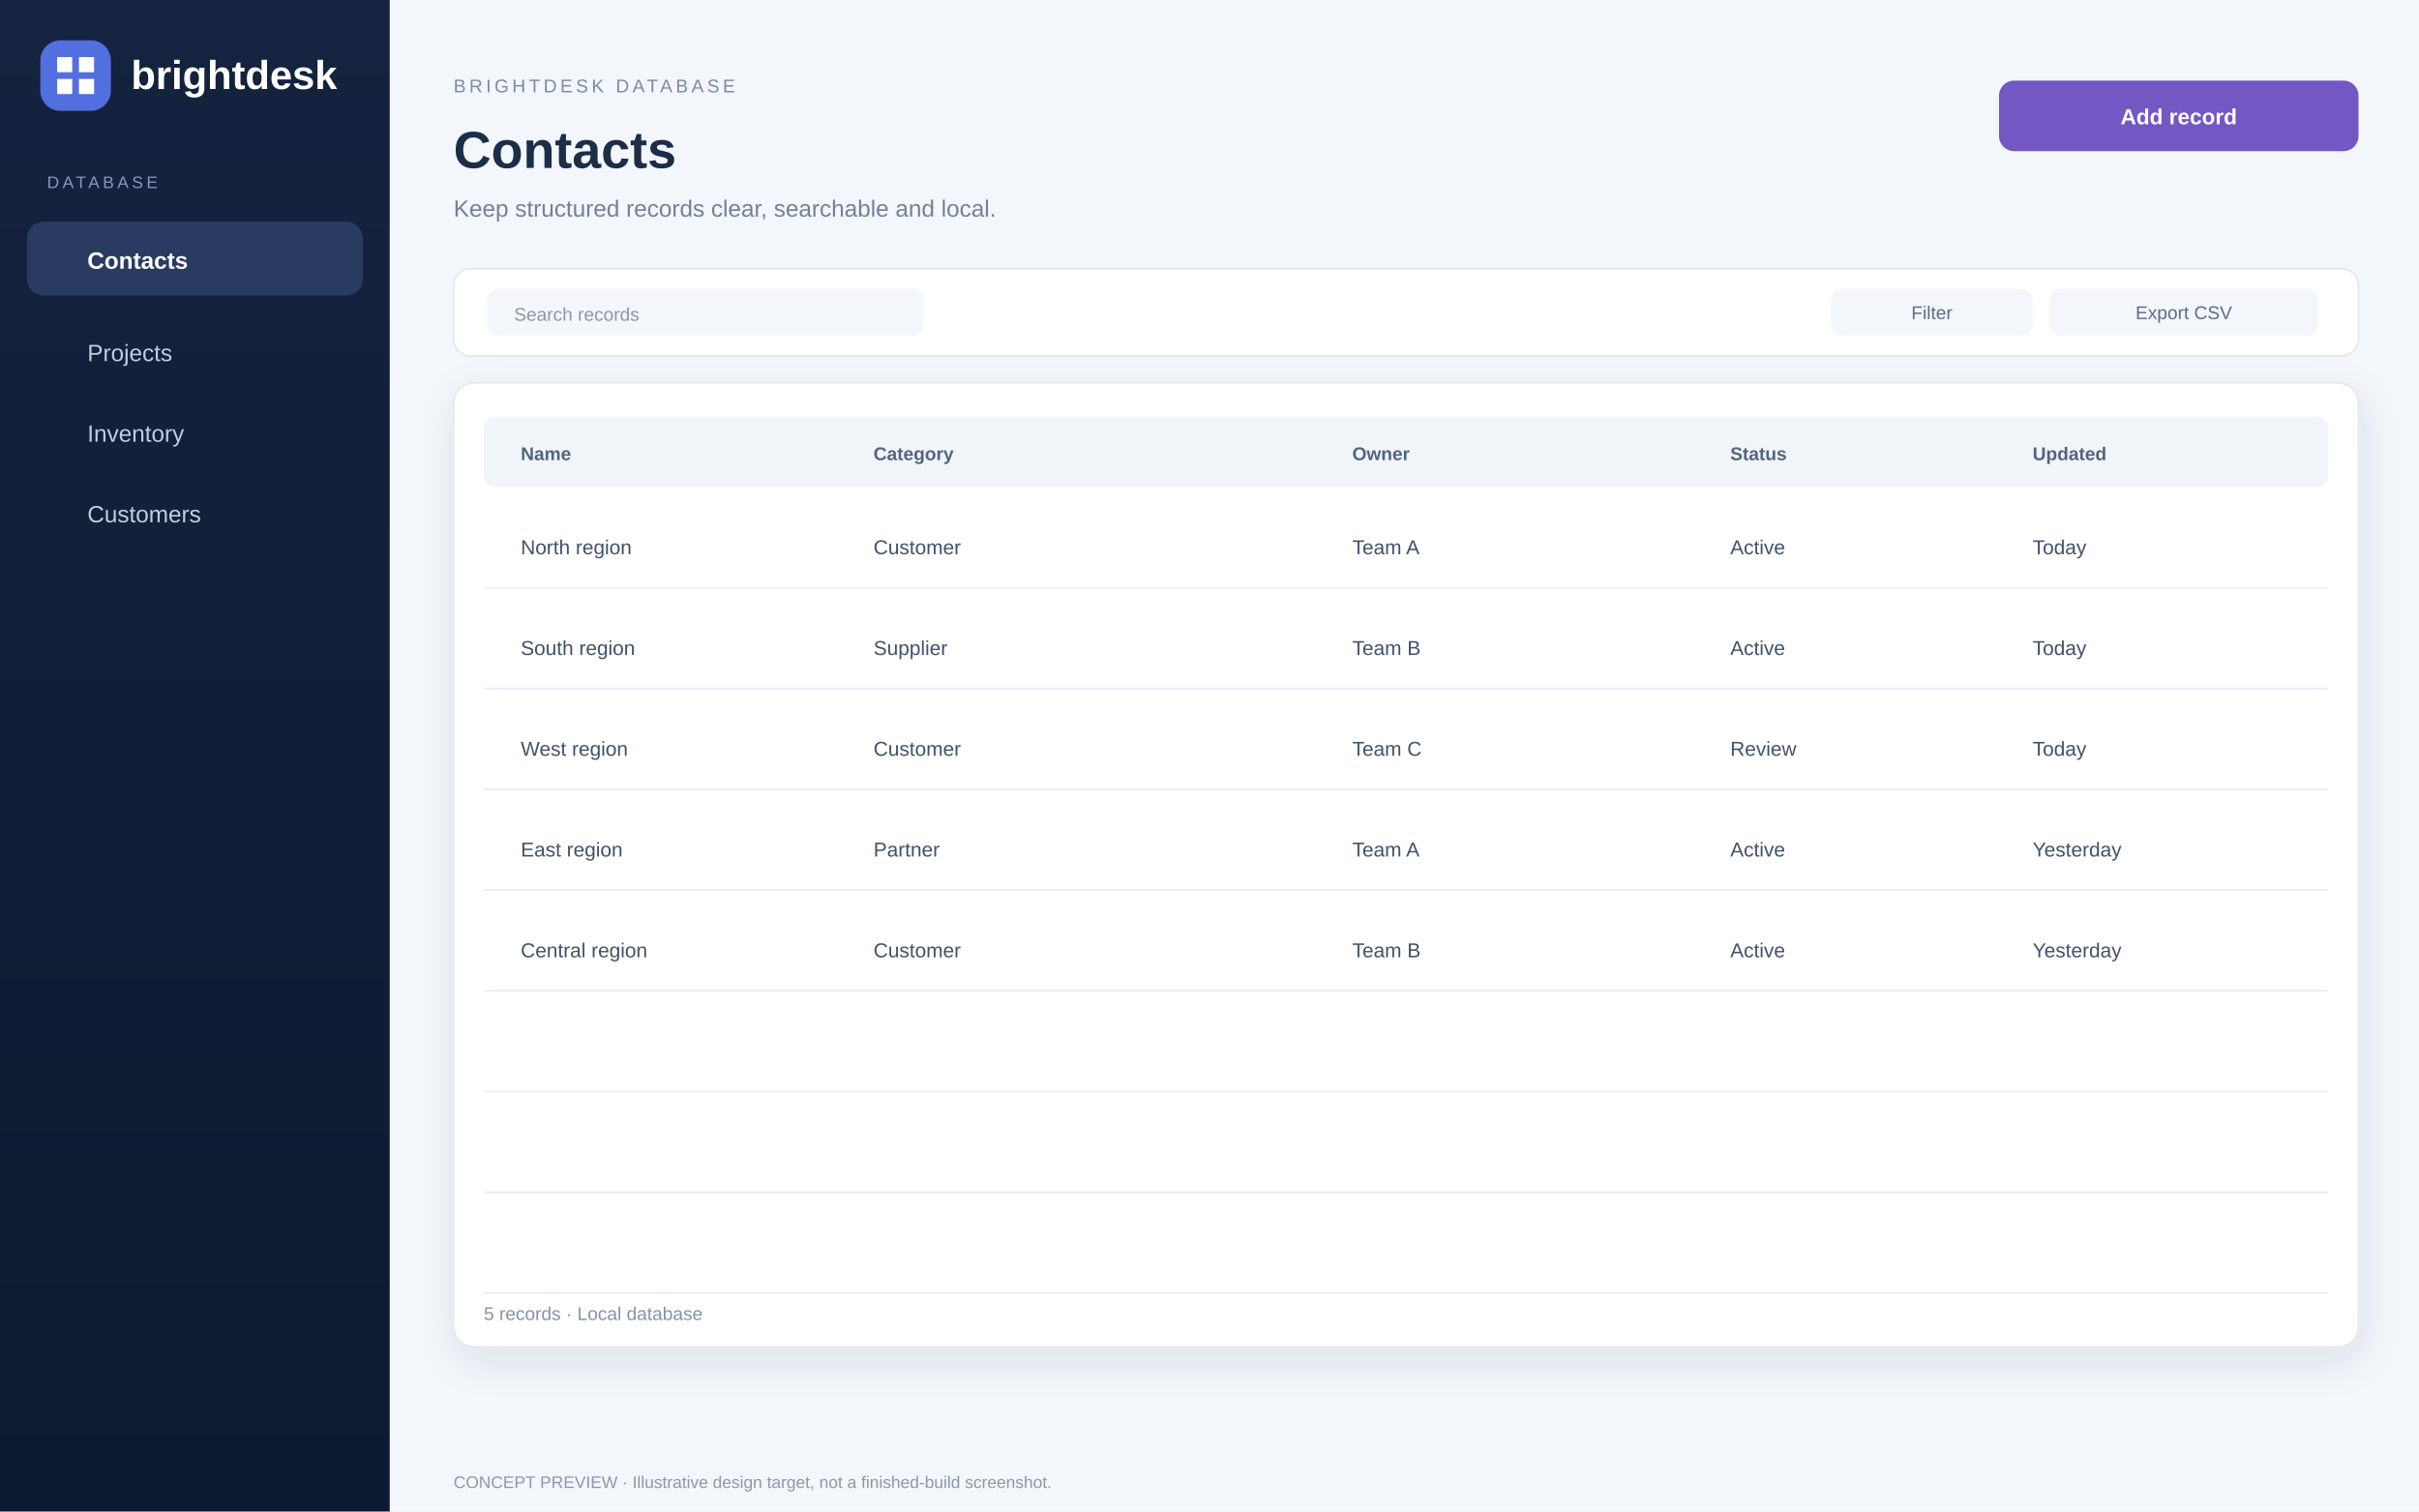
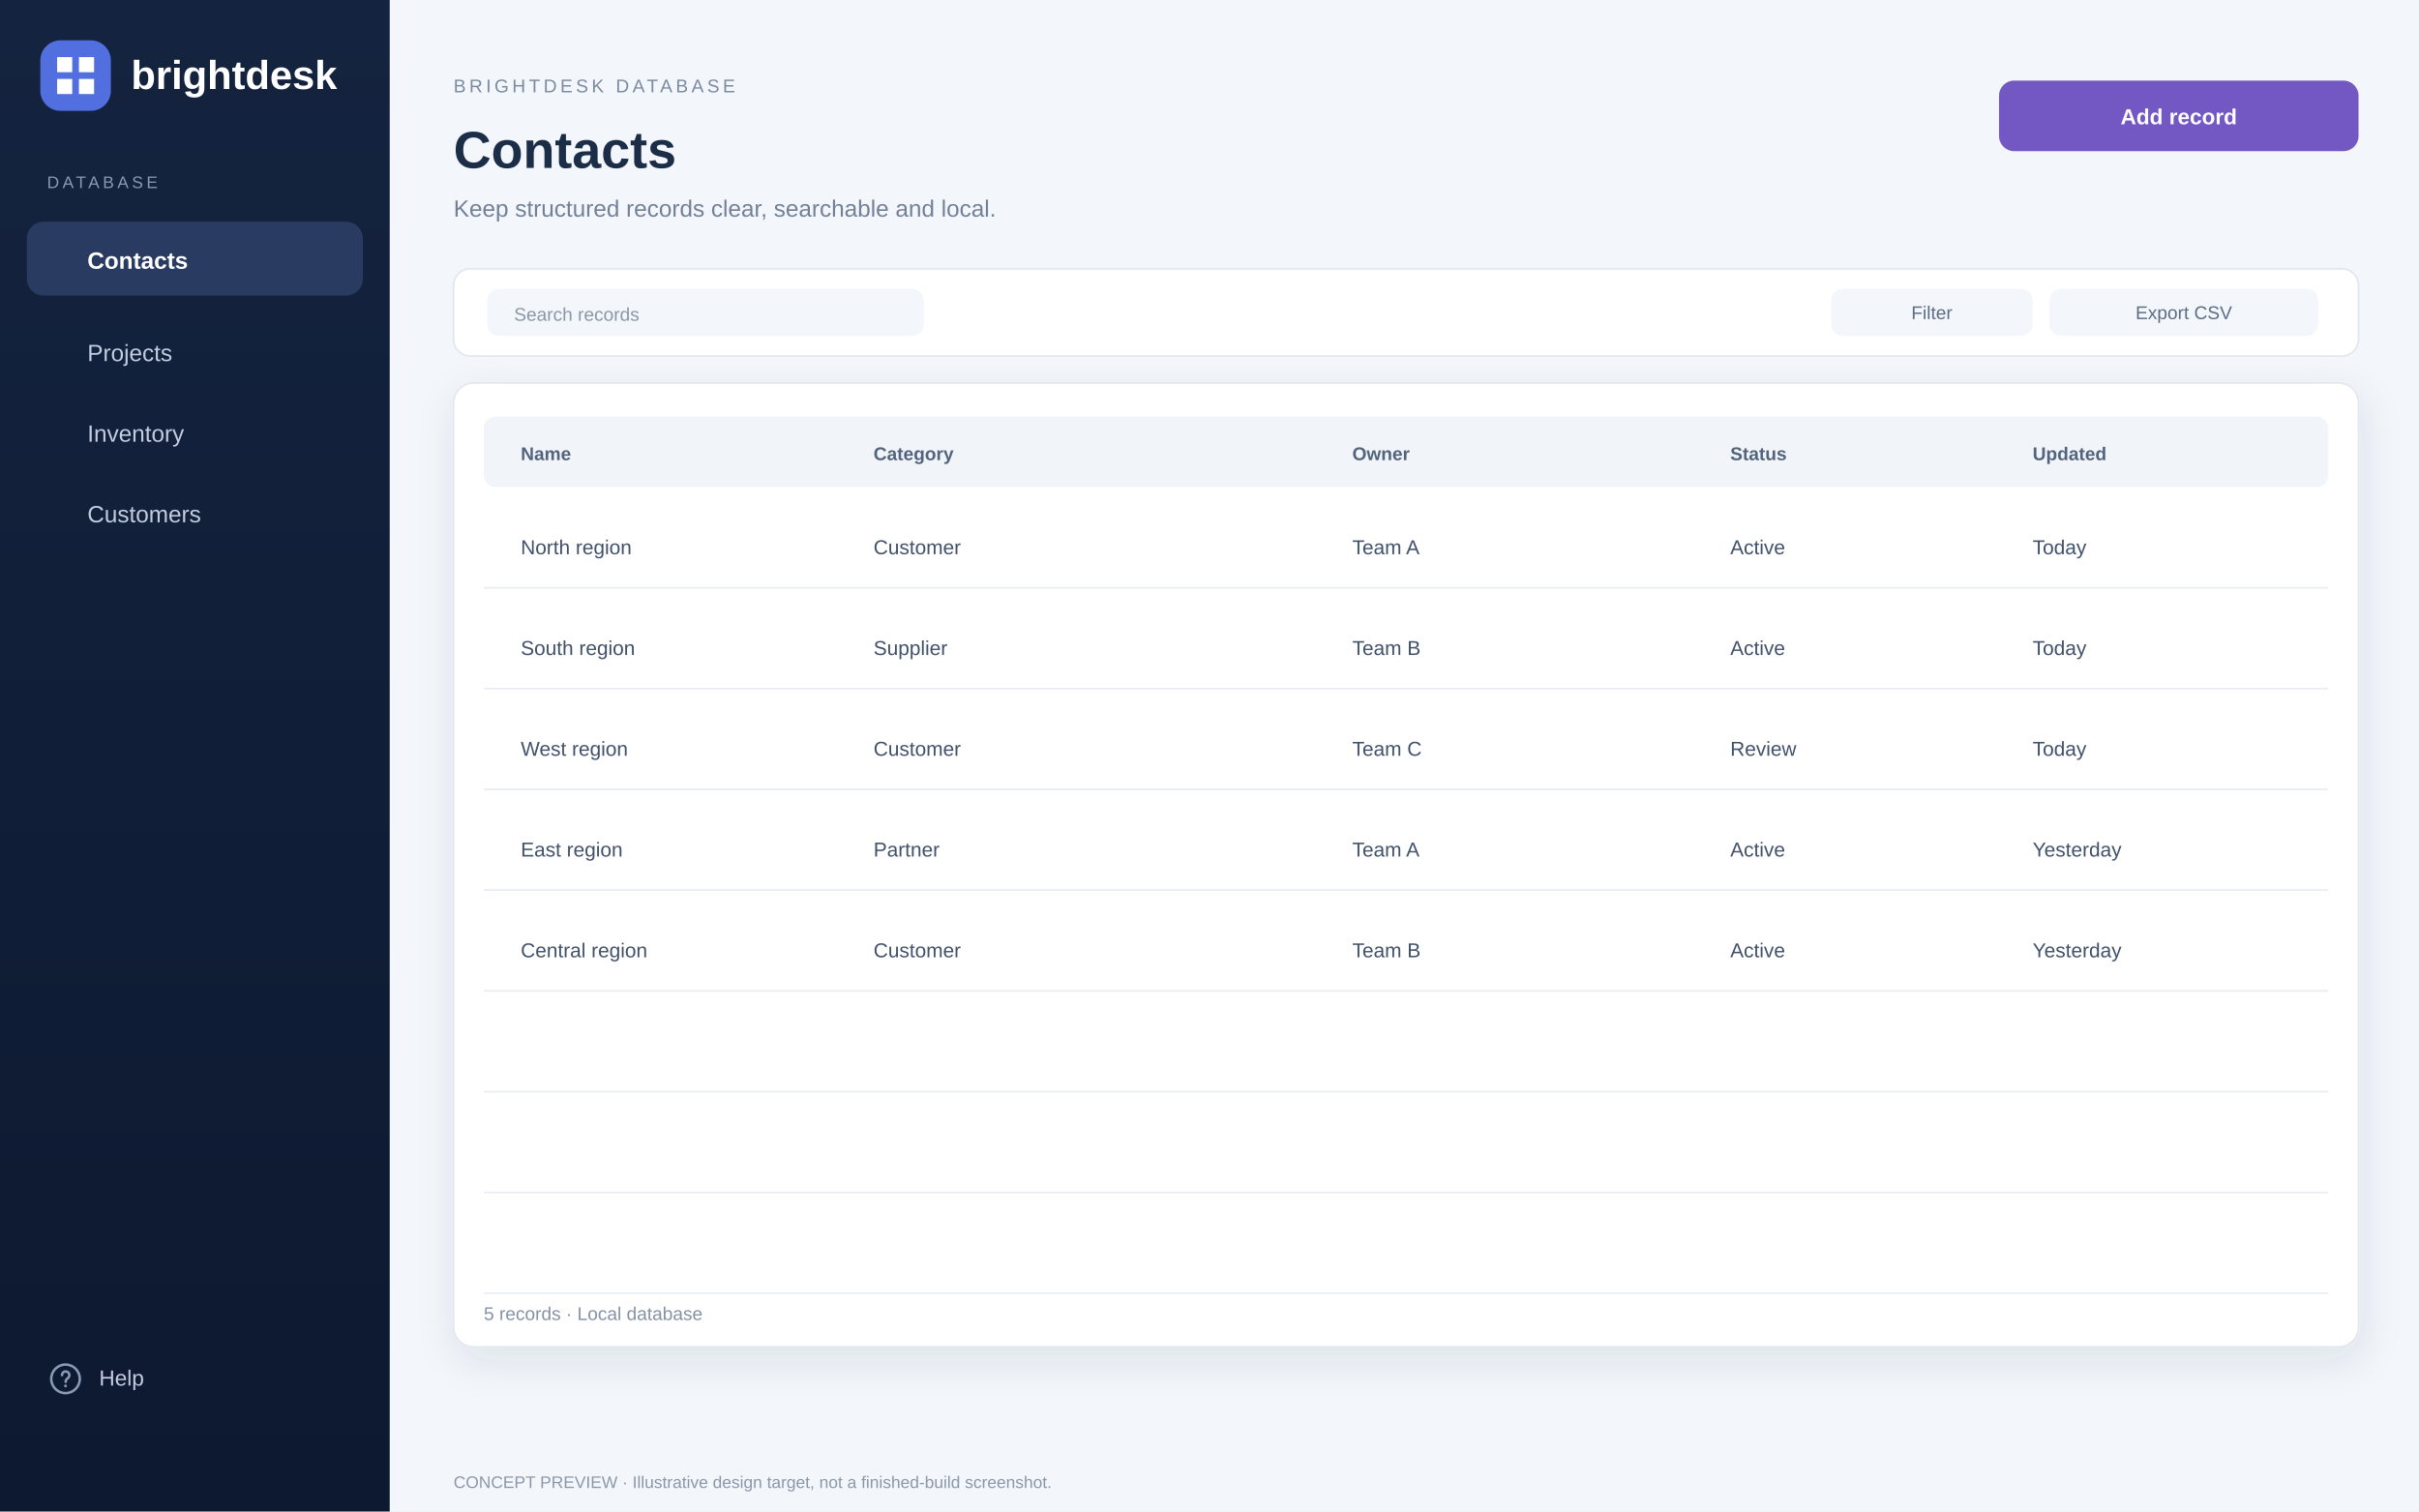
<svg xmlns="http://www.w3.org/2000/svg" width="1440" height="900" viewBox="0 0 1440 900" role="img" aria-labelledby="t d">
  <defs>
    <linearGradient id="s" x2="0" y2="1">
      <stop stop-color="#14233F" />
      <stop offset="1" stop-color="#0D1930" />
    </linearGradient>
    <filter id="sh">
      <feDropShadow dy="8" stdDeviation="12" flood-color="#1C2D49" flood-opacity=".1" />
    </filter>
  </defs>
  <rect width="1440" height="900" fill="#F3F6FA" />
  <rect width="232" height="900" fill="url(#s)" />
  <rect x="24" y="24" width="42" height="42" rx="12" fill="#526FE0" />
  <path d="M34 34h9v9h-9zm13 0h9v9h-9zM34 47h9v9h-9zm13 0h9v9h-9z" fill="#fff" />
  <text x="78" y="53" font-family="Arial" font-size="24" font-weight="700" fill="#fff">brightdesk</text>
  <text x="28" y="112" font-family="Arial" font-size="10" letter-spacing="2" fill="#899AB6">DATABASE</text>
  <rect x="16" y="132" width="200" height="44" rx="10" fill="#293B60" />
  <text x="52" y="160" font-family="Arial" font-size="14" font-weight="700" fill="#fff">Contacts</text>
  <text x="52" y="215" font-family="Arial" font-size="14" fill="#C3CDE0">Projects</text>
  <text x="52" y="263" font-family="Arial" font-size="14" fill="#C3CDE0">Inventory</text>
  <text x="52" y="311" font-family="Arial" font-size="14" fill="#C3CDE0">Customers</text>
  <text x="270" y="55" font-family="Arial" font-size="11" letter-spacing="2" fill="#7A8AA1">BRIGHTDESK DATABASE</text>
  <text x="270" y="100" font-family="Arial" font-size="31" font-weight="700" fill="#1C2D47">Contacts</text>
  <text x="270" y="129" font-family="Arial" font-size="14" fill="#738198">Keep structured records clear, searchable and local.</text>
  <rect x="1190" y="48" width="214" height="42" rx="9" fill="#7357C3" />
  <text x="1297" y="74" text-anchor="middle" font-family="Arial" font-size="13" font-weight="700" fill="#fff">Add record</text>
  <rect x="270" y="160" width="1134" height="52" rx="10" fill="#fff" stroke="#E1E7F0" />
  <rect x="290" y="172" width="260" height="28" rx="7" fill="#F3F6FA" />
  <text x="306" y="191" font-family="Arial" font-size="11" fill="#8A97A9">Search records</text>
  <rect x="1090" y="172" width="120" height="28" rx="7" fill="#F3F6FA" />
  <text x="1150" y="190" text-anchor="middle" font-family="Arial" font-size="11" fill="#5B6C83">Filter</text>
  <rect x="1220" y="172" width="160" height="28" rx="7" fill="#F3F6FA" />
  <text x="1300" y="190" text-anchor="middle" font-family="Arial" font-size="11" fill="#5B6C83">Export CSV</text>
  <rect x="270" y="228" width="1134" height="574" rx="12" fill="#fff" stroke="#E1E7F0" filter="url(#sh)" />
  <rect x="288" y="248" width="1098" height="42" rx="7" fill="#F1F4F8" />
  <g font-family="Arial" font-size="11" font-weight="700" fill="#52647D">
    <text x="310" y="274">Name</text>
    <text x="520" y="274">Category</text>
    <text x="805" y="274">Owner</text>
    <text x="1030" y="274">Status</text>
    <text x="1210" y="274">Updated</text>
  </g>
  <g font-family="Arial" font-size="12" fill="#41516A">
    <path d="M288 350h1098M288 410h1098M288 470h1098M288 530h1098M288 590h1098M288 650h1098M288 710h1098M288 770h1098" stroke="#E8EDF3" />
    <text x="310" y="330">North region</text>
    <text x="520" y="330">Customer</text>
    <text x="805" y="330">Team A</text>
    <text x="1030" y="330">Active</text>
    <text x="1210" y="330">Today</text>
    <text x="310" y="390">South region</text>
    <text x="520" y="390">Supplier</text>
    <text x="805" y="390">Team B</text>
    <text x="1030" y="390">Active</text>
    <text x="1210" y="390">Today</text>
    <text x="310" y="450">West region</text>
    <text x="520" y="450">Customer</text>
    <text x="805" y="450">Team C</text>
    <text x="1030" y="450">Review</text>
    <text x="1210" y="450">Today</text>
    <text x="310" y="510">East region</text>
    <text x="520" y="510">Partner</text>
    <text x="805" y="510">Team A</text>
    <text x="1030" y="510">Active</text>
    <text x="1210" y="510">Yesterday</text>
    <text x="310" y="570">Central region</text>
    <text x="520" y="570">Customer</text>
    <text x="805" y="570">Team B</text>
    <text x="1030" y="570">Active</text>
    <text x="1210" y="570">Yesterday</text>
  </g>
  <text x="288" y="786" font-family="Arial" font-size="11" fill="#8592A6">5 records · Local database</text>
  <text x="270" y="886" font-family="Arial" font-size="10" fill="#8B97A9">CONCEPT PREVIEW · Illustrative design target, not a finished-build screenshot.</text>
+   <g id="brightdesk-help-navigation" transform="translate(28 810)">
+     <circle cx="11" cy="11" r="8.5" fill="none" stroke="#899AB6" stroke-width="1.5" />
+     <path d="M8.9 8.8a2.2 2.2 0 1 1 3.8 1.5c-1 .8-1.6 1.3-1.6 2.5" fill="none" stroke="#899AB6" stroke-width="1.5" stroke-linecap="round" />
+     <circle cx="11" cy="15.2" r=".85" fill="#899AB6" />
+     <text x="31" y="15" font-family="Arial, sans-serif" font-size="13" fill="#C3CDE0">Help</text>
+   </g>
</svg>
